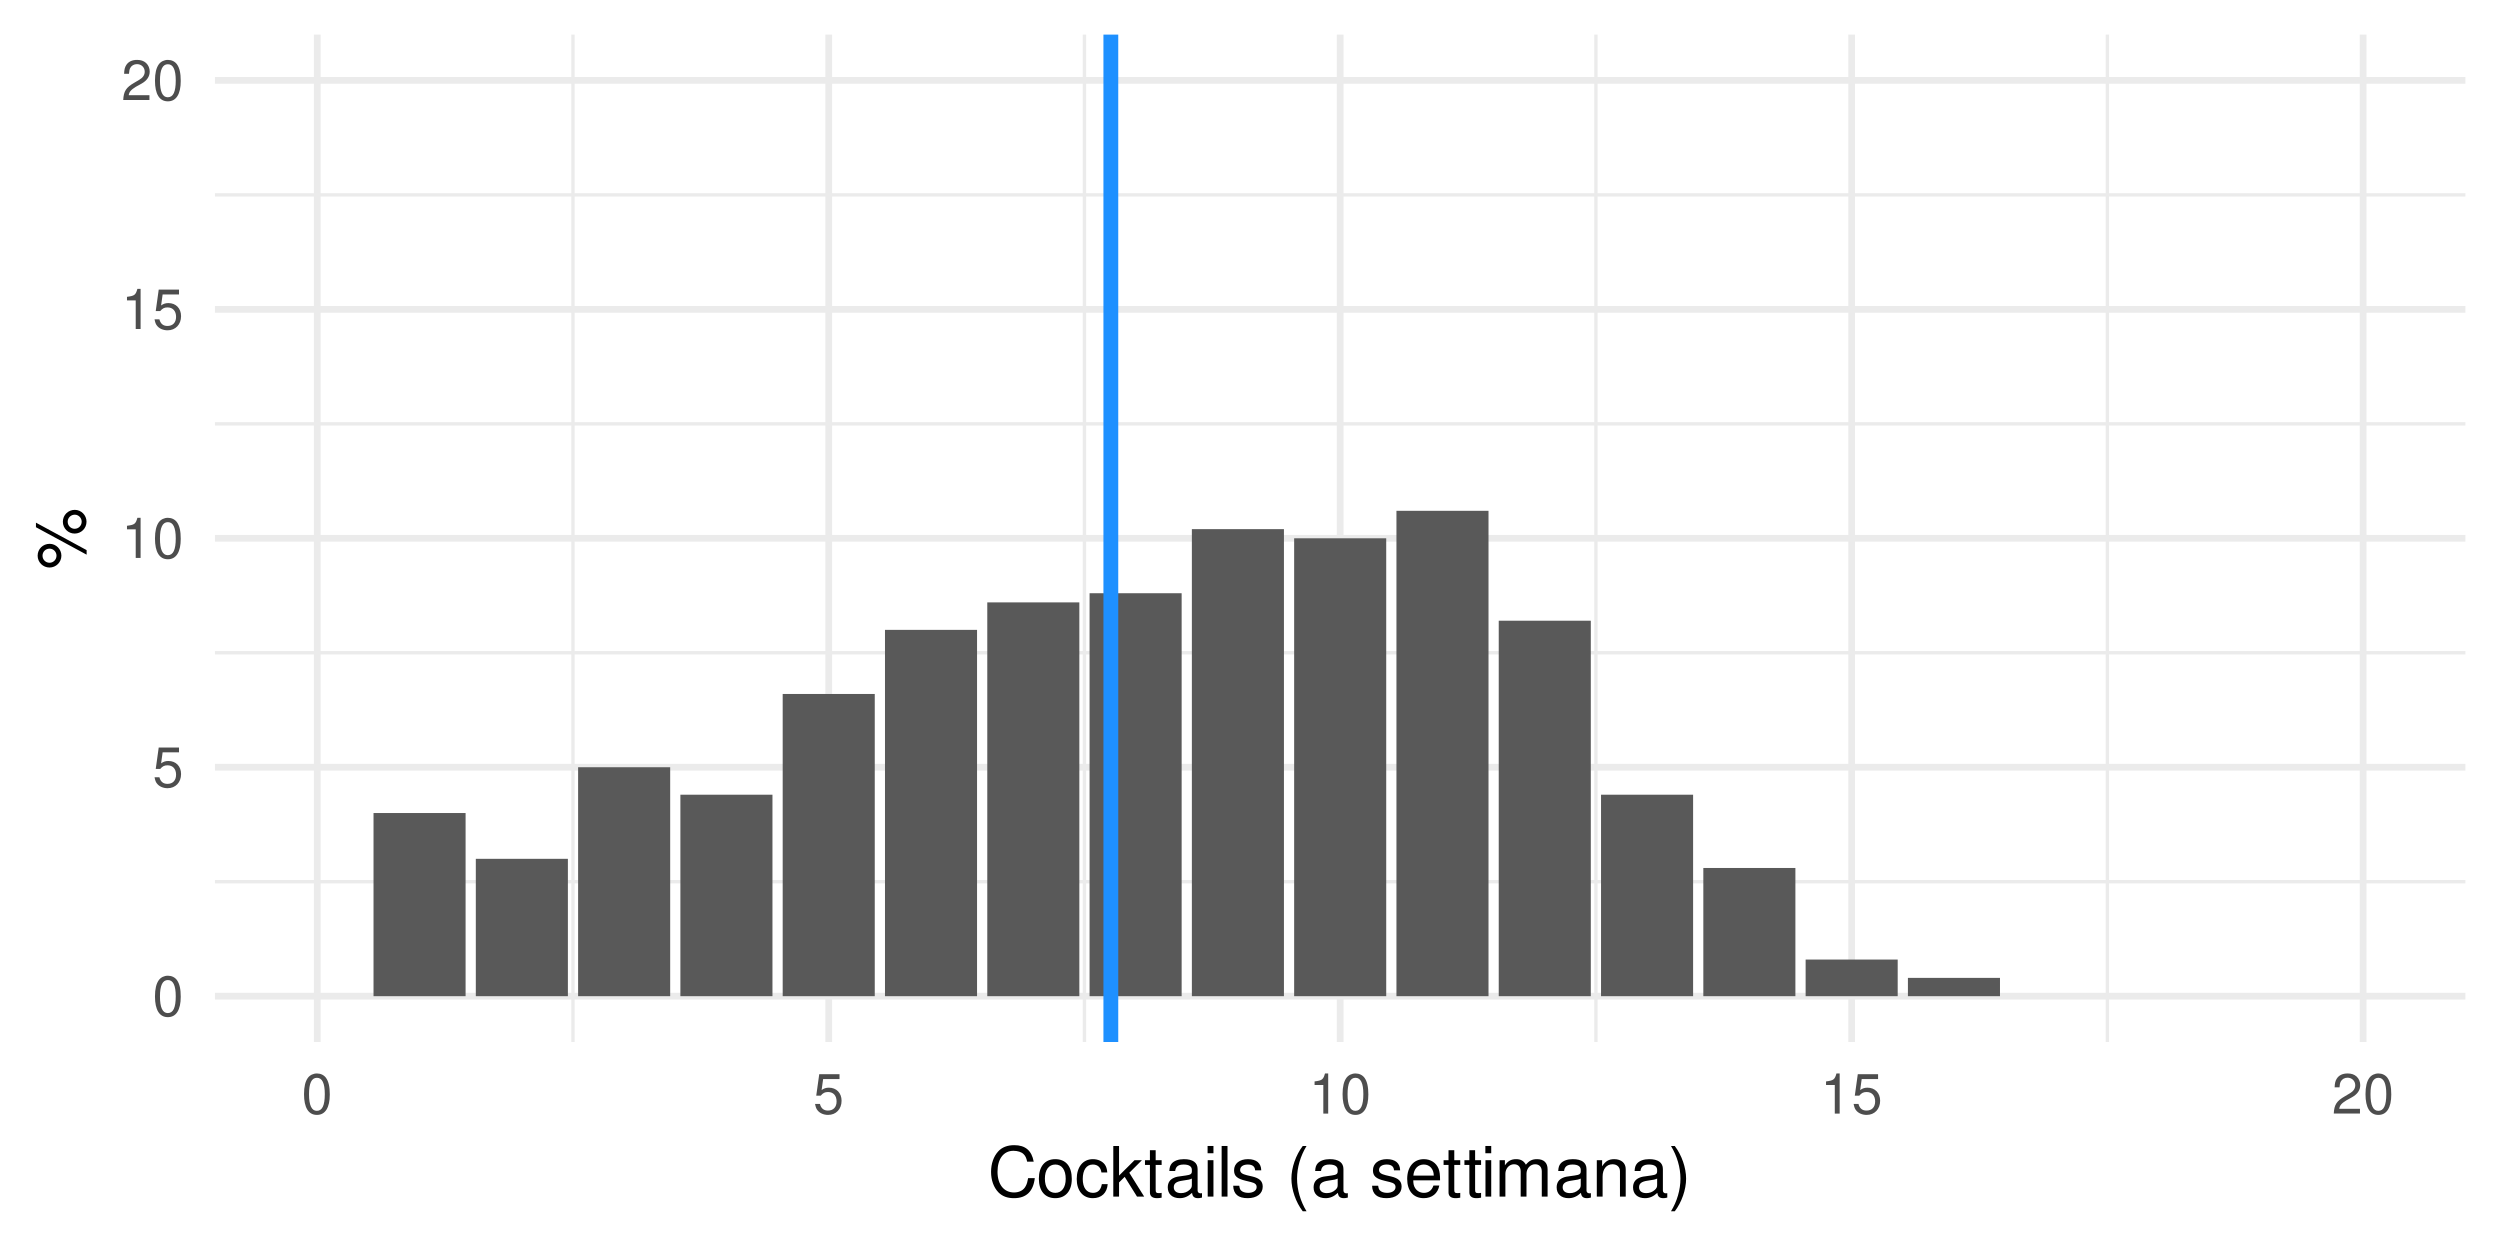
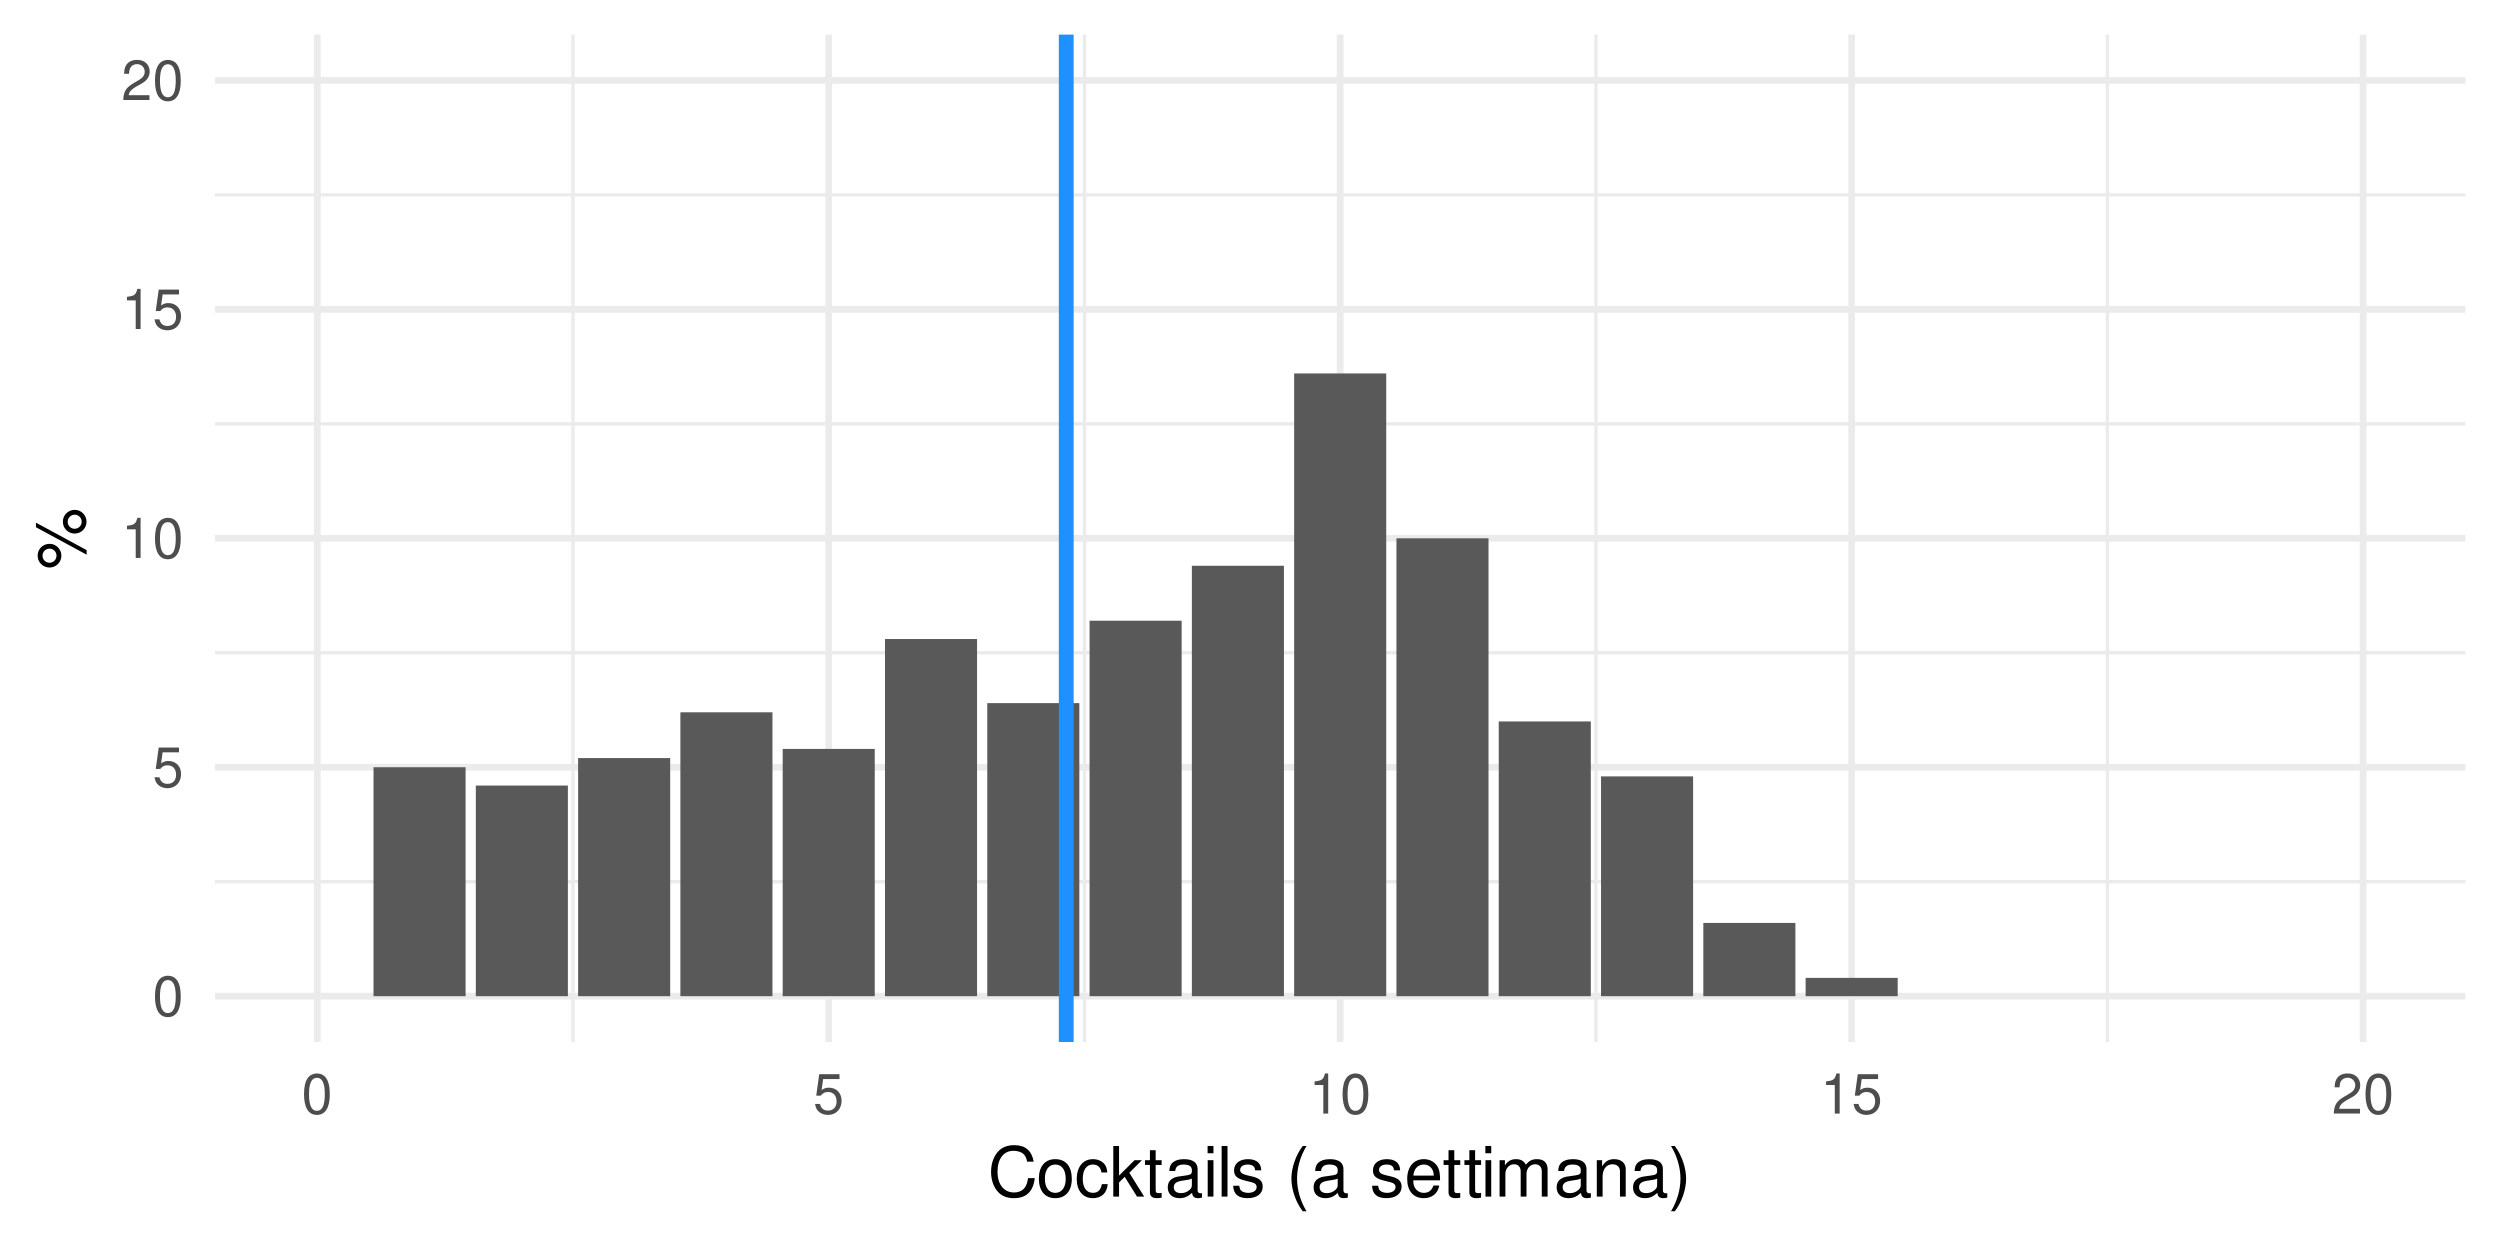
<svg xmlns="http://www.w3.org/2000/svg" xmlns:xlink="http://www.w3.org/1999/xlink" width="720pt" height="360pt" viewBox="0 0 720 360" version="1.1">
  <defs>
    <g>
      <symbol overflow="visible" id="glyph0-0">
        <path style="stroke:none;" d="" />
      </symbol>
      <symbol overflow="visible" id="glyph0-1">
        <path style="stroke:none;" d="M 4.406 -11.562 C 3.344 -11.562 2.391 -11.094 1.797 -10.297 C 1.062 -9.281 0.688 -7.75 0.688 -5.594 C 0.688 -1.703 1.969 0.375 4.406 0.375 C 6.797 0.375 8.109 -1.703 8.109 -5.5 C 8.109 -7.75 7.766 -9.25 7.016 -10.297 C 6.422 -11.109 5.469 -11.562 4.406 -11.562 Z M 4.406 -10.312 C 5.922 -10.312 6.672 -8.766 6.672 -5.625 C 6.672 -2.344 5.938 -0.797 4.375 -0.797 C 2.875 -0.797 2.125 -2.406 2.125 -5.578 C 2.125 -8.766 2.875 -10.312 4.406 -10.312 Z M 4.406 -10.312 " />
      </symbol>
      <symbol overflow="visible" id="glyph0-2">
        <path style="stroke:none;" d="M 7.609 -11.344 L 1.766 -11.344 L 0.906 -5.172 L 2.203 -5.172 C 2.859 -5.953 3.406 -6.219 4.297 -6.219 C 5.828 -6.219 6.766 -5.188 6.766 -3.5 C 6.766 -1.875 5.828 -0.875 4.281 -0.875 C 3.062 -0.875 2.297 -1.5 1.969 -2.781 L 0.562 -2.781 C 0.75 -1.859 0.906 -1.406 1.25 -0.984 C 1.891 -0.125 3.047 0.375 4.312 0.375 C 6.609 0.375 8.203 -1.297 8.203 -3.703 C 8.203 -5.938 6.719 -7.469 4.547 -7.469 C 3.75 -7.469 3.109 -7.266 2.453 -6.781 L 2.891 -9.953 L 7.609 -9.953 Z M 7.609 -11.344 " />
      </symbol>
      <symbol overflow="visible" id="glyph0-3">
        <path style="stroke:none;" d="M 4.141 -8.234 L 4.141 0 L 5.547 0 L 5.547 -11.562 L 4.625 -11.562 C 4.125 -9.797 3.812 -9.547 1.625 -9.266 L 1.625 -8.234 Z M 4.141 -8.234 " />
      </symbol>
      <symbol overflow="visible" id="glyph0-4">
        <path style="stroke:none;" d="M 8.094 -1.391 L 2.125 -1.391 C 2.266 -2.359 2.781 -2.953 4.172 -3.812 L 5.781 -4.703 C 7.359 -5.578 8.172 -6.766 8.172 -8.188 C 8.172 -9.156 7.797 -10.047 7.125 -10.672 C 6.453 -11.281 5.609 -11.562 4.547 -11.562 C 3.109 -11.562 2.031 -11.062 1.406 -10.062 C 1.016 -9.453 0.828 -8.734 0.797 -7.562 L 2.203 -7.562 C 2.25 -8.359 2.359 -8.812 2.547 -9.203 C 2.906 -9.906 3.641 -10.344 4.5 -10.344 C 5.781 -10.344 6.734 -9.406 6.734 -8.156 C 6.734 -7.234 6.203 -6.438 5.203 -5.859 L 3.734 -4.984 C 1.359 -3.625 0.672 -2.547 0.547 -0.016 L 8.094 -0.016 Z M 8.094 -1.391 " />
      </symbol>
      <symbol overflow="visible" id="glyph1-0">
        <path style="stroke:none;" d="" />
      </symbol>
      <symbol overflow="visible" id="glyph1-1">
        <path style="stroke:none;" d="M 13.234 -10.062 C 12.656 -13.266 10.812 -14.812 7.625 -14.812 C 5.656 -14.812 4.078 -14.203 3 -13 C 1.688 -11.562 0.953 -9.484 0.953 -7.125 C 0.953 -4.719 1.703 -2.656 3.062 -1.234 C 4.203 -0.078 5.641 0.453 7.547 0.453 C 11.094 0.453 13.094 -1.453 13.547 -5.312 L 11.625 -5.312 C 11.453 -4.312 11.266 -3.641 10.953 -3.062 C 10.359 -1.859 9.125 -1.188 7.562 -1.188 C 4.656 -1.188 2.812 -3.5 2.812 -7.141 C 2.812 -10.875 4.562 -13.188 7.406 -13.188 C 8.578 -13.188 9.688 -12.844 10.281 -12.266 C 10.812 -11.766 11.125 -11.156 11.344 -10.062 Z M 13.234 -10.062 " />
      </symbol>
      <symbol overflow="visible" id="glyph1-2">
        <path style="stroke:none;" d="M 5.438 -10.781 C 2.484 -10.781 0.719 -8.688 0.719 -5.156 C 0.719 -1.625 2.484 0.453 5.453 0.453 C 8.422 0.453 10.203 -1.641 10.203 -5.078 C 10.203 -8.719 8.484 -10.781 5.438 -10.781 Z M 5.453 -9.234 C 7.344 -9.234 8.453 -7.703 8.453 -5.094 C 8.453 -2.625 7.297 -1.078 5.453 -1.078 C 3.594 -1.078 2.453 -2.625 2.453 -5.156 C 2.453 -7.703 3.594 -9.234 5.453 -9.234 Z M 5.453 -9.234 " />
      </symbol>
      <symbol overflow="visible" id="glyph1-3">
        <path style="stroke:none;" d="M 9.422 -6.953 C 9.344 -7.984 9.125 -8.641 8.719 -9.219 C 8 -10.203 6.734 -10.781 5.281 -10.781 C 2.438 -10.781 0.625 -8.547 0.625 -5.062 C 0.625 -1.688 2.422 0.453 5.266 0.453 C 7.766 0.453 9.344 -1.047 9.547 -3.594 L 7.859 -3.594 C 7.578 -1.922 6.719 -1.078 5.297 -1.078 C 3.453 -1.078 2.359 -2.578 2.359 -5.062 C 2.359 -7.688 3.438 -9.234 5.266 -9.234 C 6.656 -9.234 7.547 -8.422 7.734 -6.953 Z M 9.422 -6.953 " />
      </symbol>
      <symbol overflow="visible" id="glyph1-4">
        <path style="stroke:none;" d="M 2.812 -14.578 L 1.156 -14.578 L 1.156 0 L 2.812 0 L 2.812 -4.078 L 4.438 -5.688 L 7.984 0 L 10.047 0 L 5.766 -6.859 L 9.406 -10.484 L 7.266 -10.484 L 2.812 -6.047 Z M 2.812 -14.578 " />
      </symbol>
      <symbol overflow="visible" id="glyph1-5">
        <path style="stroke:none;" d="M 5.078 -10.484 L 3.359 -10.484 L 3.359 -13.359 L 1.703 -13.359 L 1.703 -10.484 L 0.281 -10.484 L 0.281 -9.125 L 1.703 -9.125 L 1.703 -1.203 C 1.703 -0.125 2.422 0.453 3.719 0.453 C 4.156 0.453 4.516 0.422 5.078 0.312 L 5.078 -1.078 C 4.844 -1.016 4.625 -1 4.281 -1 C 3.562 -1 3.359 -1.203 3.359 -1.938 L 3.359 -9.125 L 5.078 -9.125 Z M 5.078 -10.484 " />
      </symbol>
      <symbol overflow="visible" id="glyph1-6">
        <path style="stroke:none;" d="M 10.703 -0.984 C 10.516 -0.938 10.438 -0.938 10.344 -0.938 C 9.766 -0.938 9.438 -1.234 9.438 -1.766 L 9.438 -7.922 C 9.438 -9.781 8.078 -10.781 5.5 -10.781 C 3.953 -10.781 2.734 -10.344 2.016 -9.562 C 1.547 -9.016 1.344 -8.422 1.297 -7.375 L 2.984 -7.375 C 3.125 -8.656 3.875 -9.234 5.438 -9.234 C 6.953 -9.234 7.781 -8.688 7.781 -7.688 L 7.781 -7.234 C 7.766 -6.516 7.406 -6.266 6.047 -6.078 C 3.688 -5.781 3.312 -5.703 2.688 -5.438 C 1.453 -4.922 0.844 -4 0.844 -2.641 C 0.844 -0.734 2.156 0.453 4.281 0.453 C 5.594 0.453 6.656 0 7.844 -1.078 C 7.953 0 8.484 0.453 9.562 0.453 C 9.922 0.453 10.141 0.422 10.703 0.281 Z M 7.781 -3.297 C 7.781 -2.734 7.625 -2.406 7.125 -1.938 C 6.438 -1.312 5.625 -1 4.641 -1 C 3.344 -1 2.578 -1.625 2.578 -2.688 C 2.578 -3.781 3.297 -4.344 5.094 -4.594 C 6.875 -4.844 7.219 -4.922 7.781 -5.188 Z M 7.781 -3.297 " />
      </symbol>
      <symbol overflow="visible" id="glyph1-7">
        <path style="stroke:none;" d="M 3 -10.484 L 1.344 -10.484 L 1.344 0 L 3 0 Z M 3 -14.578 L 1.312 -14.578 L 1.312 -12.484 L 3 -12.484 Z M 3 -14.578 " />
      </symbol>
      <symbol overflow="visible" id="glyph1-8">
        <path style="stroke:none;" d="M 3.047 -14.578 L 1.359 -14.578 L 1.359 0 L 3.047 0 Z M 3.047 -14.578 " />
      </symbol>
      <symbol overflow="visible" id="glyph1-9">
        <path style="stroke:none;" d="M 8.766 -7.562 C 8.734 -9.625 7.375 -10.781 4.953 -10.781 C 2.516 -10.781 0.938 -9.516 0.938 -7.578 C 0.938 -5.938 1.781 -5.156 4.266 -4.562 L 5.812 -4.188 C 6.984 -3.906 7.438 -3.484 7.438 -2.734 C 7.438 -1.734 6.453 -1.078 5 -1.078 C 4.094 -1.078 3.344 -1.344 2.922 -1.781 C 2.656 -2.078 2.547 -2.375 2.438 -3.125 L 0.688 -3.125 C 0.766 -0.703 2.125 0.453 4.859 0.453 C 7.5 0.453 9.188 -0.844 9.188 -2.859 C 9.188 -4.422 8.297 -5.281 6.219 -5.781 L 4.625 -6.156 C 3.266 -6.484 2.688 -6.922 2.688 -7.656 C 2.688 -8.641 3.547 -9.234 4.906 -9.234 C 6.234 -9.234 6.953 -8.656 7 -7.562 Z M 8.766 -7.562 " />
      </symbol>
      <symbol overflow="visible" id="glyph1-10">
        <path style="stroke:none;" d="" />
      </symbol>
      <symbol overflow="visible" id="glyph1-11">
        <path style="stroke:none;" d="M 4.719 -14.578 C 2.719 -11.953 1.453 -8.312 1.453 -5.188 C 1.453 -2.016 2.719 1.625 4.719 4.234 L 5.812 4.234 C 4.062 1.375 3.078 -1.984 3.078 -5.188 C 3.078 -8.359 4.062 -11.734 5.812 -14.578 Z M 4.719 -14.578 " />
      </symbol>
      <symbol overflow="visible" id="glyph1-12">
        <path style="stroke:none;" d="M 10.266 -4.688 C 10.266 -6.281 10.141 -7.234 9.844 -8.016 C 9.156 -9.734 7.562 -10.781 5.594 -10.781 C 2.688 -10.781 0.797 -8.562 0.797 -5.094 C 0.797 -1.641 2.594 0.453 5.562 0.453 C 7.953 0.453 9.625 -0.906 10.047 -3.188 L 8.359 -3.188 C 7.906 -1.797 6.953 -1.078 5.625 -1.078 C 4.562 -1.078 3.656 -1.562 3.094 -2.438 C 2.703 -3.047 2.562 -3.641 2.547 -4.688 Z M 2.578 -6.047 C 2.719 -7.984 3.906 -9.234 5.578 -9.234 C 7.281 -9.234 8.453 -7.922 8.453 -6.047 Z M 2.578 -6.047 " />
      </symbol>
      <symbol overflow="visible" id="glyph1-13">
        <path style="stroke:none;" d="M 1.406 -10.484 L 1.406 0 L 3.078 0 L 3.078 -6.578 C 3.078 -8.094 4.188 -9.312 5.547 -9.312 C 6.781 -9.312 7.484 -8.562 7.484 -7.219 L 7.484 0 L 9.156 0 L 9.156 -6.578 C 9.156 -8.094 10.266 -9.312 11.625 -9.312 C 12.844 -9.312 13.562 -8.547 13.562 -7.219 L 13.562 0 L 15.234 0 L 15.234 -7.859 C 15.234 -9.734 14.156 -10.781 12.203 -10.781 C 10.797 -10.781 9.953 -10.359 8.984 -9.188 C 8.359 -10.297 7.516 -10.781 6.156 -10.781 C 4.766 -10.781 3.812 -10.266 2.938 -9 L 2.938 -10.484 Z M 1.406 -10.484 " />
      </symbol>
      <symbol overflow="visible" id="glyph1-14">
        <path style="stroke:none;" d="M 1.406 -10.484 L 1.406 0 L 3.078 0 L 3.078 -5.781 C 3.078 -7.922 4.203 -9.312 5.922 -9.312 C 7.234 -9.312 8.078 -8.516 8.078 -7.266 L 8.078 0 L 9.734 0 L 9.734 -7.922 C 9.734 -9.656 8.438 -10.781 6.422 -10.781 C 4.859 -10.781 3.859 -10.188 2.938 -8.719 L 2.938 -10.484 Z M 1.406 -10.484 " />
      </symbol>
      <symbol overflow="visible" id="glyph1-15">
        <path style="stroke:none;" d="M 1.859 4.234 C 3.859 1.625 5.125 -2.016 5.125 -5.156 C 5.125 -8.312 3.859 -11.953 1.859 -14.578 L 0.766 -14.578 C 2.516 -11.719 3.5 -8.359 3.5 -5.156 C 3.5 -1.984 2.516 1.406 0.766 4.234 Z M 1.859 4.234 " />
      </symbol>
      <symbol overflow="visible" id="glyph2-0">
        <path style="stroke:none;" d="" />
      </symbol>
      <symbol overflow="visible" id="glyph2-1">
        <path style="stroke:none;" d="M -13.703 -3.984 C -13.703 -2.094 -12.156 -0.578 -10.281 -0.578 C -8.406 -0.578 -6.859 -2.094 -6.859 -4 C -6.859 -5.859 -8.406 -7.406 -10.234 -7.406 C -12.188 -7.406 -13.703 -5.906 -13.703 -3.984 Z M -12.297 -3.984 C -12.297 -5.125 -11.406 -6.016 -10.266 -6.016 C -9.156 -6.016 -8.266 -5.094 -8.266 -4 C -8.266 -2.875 -9.156 -1.953 -10.281 -1.953 C -11.406 -1.953 -12.297 -2.859 -12.297 -3.984 Z M -14.188 -12.188 L 0.406 -4.281 L 0.406 -5.594 L -14.188 -13.5 Z M -6.438 -13.766 C -6.438 -11.875 -4.922 -10.359 -3.047 -10.359 C -1.141 -10.359 0.375 -11.875 0.375 -13.781 C 0.375 -15.641 -1.141 -17.188 -3 -17.188 C -4.922 -17.188 -6.438 -15.688 -6.438 -13.766 Z M -5.047 -13.766 C -5.047 -14.906 -4.141 -15.797 -3 -15.797 C -1.922 -15.797 -1.016 -14.875 -1.016 -13.781 C -1.016 -12.641 -1.922 -11.734 -3.047 -11.734 C -4.141 -11.734 -5.047 -12.641 -5.047 -13.766 Z M -5.047 -13.766 " />
      </symbol>
    </g>
    <clipPath id="clip1">
      <path d="M 61.91 253 L 710.039 253 L 710.039 255 L 61.91 255 Z M 61.91 253 " />
    </clipPath>
    <clipPath id="clip2">
      <path d="M 61.91 187 L 710.039 187 L 710.039 189 L 61.91 189 Z M 61.91 187 " />
    </clipPath>
    <clipPath id="clip3">
      <path d="M 61.91 121 L 710.039 121 L 710.039 123 L 61.91 123 Z M 61.91 121 " />
    </clipPath>
    <clipPath id="clip4">
      <path d="M 61.91 55 L 710.039 55 L 710.039 57 L 61.91 57 Z M 61.91 55 " />
    </clipPath>
    <clipPath id="clip5">
      <path d="M 164 9.961 L 166 9.961 L 166 300.09 L 164 300.09 Z M 164 9.961 " />
    </clipPath>
    <clipPath id="clip6">
      <path d="M 311 9.961 L 313 9.961 L 313 300.09 L 311 300.09 Z M 311 9.961 " />
    </clipPath>
    <clipPath id="clip7">
      <path d="M 459 9.961 L 461 9.961 L 461 300.09 L 459 300.09 Z M 459 9.961 " />
    </clipPath>
    <clipPath id="clip8">
      <path d="M 606 9.961 L 608 9.961 L 608 300.09 L 606 300.09 Z M 606 9.961 " />
    </clipPath>
    <clipPath id="clip9">
      <path d="M 61.91 285 L 710.039 285 L 710.039 288 L 61.91 288 Z M 61.91 285 " />
    </clipPath>
    <clipPath id="clip10">
      <path d="M 61.91 219 L 710.039 219 L 710.039 222 L 61.91 222 Z M 61.91 219 " />
    </clipPath>
    <clipPath id="clip11">
      <path d="M 61.91 154 L 710.039 154 L 710.039 156 L 61.91 156 Z M 61.91 154 " />
    </clipPath>
    <clipPath id="clip12">
      <path d="M 61.91 88 L 710.039 88 L 710.039 91 L 61.91 91 Z M 61.91 88 " />
    </clipPath>
    <clipPath id="clip13">
      <path d="M 61.91 22 L 710.039 22 L 710.039 25 L 61.91 25 Z M 61.91 22 " />
    </clipPath>
    <clipPath id="clip14">
      <path d="M 90 9.961 L 93 9.961 L 93 300.09 L 90 300.09 Z M 90 9.961 " />
    </clipPath>
    <clipPath id="clip15">
      <path d="M 237 9.961 L 240 9.961 L 240 300.09 L 237 300.09 Z M 237 9.961 " />
    </clipPath>
    <clipPath id="clip16">
      <path d="M 385 9.961 L 387 9.961 L 387 300.09 L 385 300.09 Z M 385 9.961 " />
    </clipPath>
    <clipPath id="clip17">
      <path d="M 532 9.961 L 535 9.961 L 535 300.09 L 532 300.09 Z M 532 9.961 " />
    </clipPath>
    <clipPath id="clip18">
      <path d="M 679 9.961 L 682 9.961 L 682 300.09 L 679 300.09 Z M 679 9.961 " />
    </clipPath>
    <clipPath id="clip19">
-       <path d="M 317 9.961 L 323 9.961 L 323 300.09 L 317 300.09 Z M 317 9.961 " />
+       <path d="M 304 9.961 L 310 9.961 L 310 300.09 L 304 300.09 Z M 304 9.961 " />
    </clipPath>
  </defs>
  <g id="surface50">
    <rect x="0" y="0" width="720" height="360" style="fill:rgb(100%,100%,100%);fill-opacity:1;stroke:none;" />
    <rect x="0" y="0" width="720" height="360" style="fill:rgb(100%,100%,100%);fill-opacity:1;stroke:none;" />
    <g clip-path="url(#clip1)" clip-rule="nonzero">
      <path style="fill:none;stroke-width:0.97;stroke-linecap:butt;stroke-linejoin:round;stroke:rgb(92.157%,92.157%,92.157%);stroke-opacity:1;stroke-miterlimit:10;" d="M 61.91 253.934 L 710.039 253.934 " />
    </g>
    <g clip-path="url(#clip2)" clip-rule="nonzero">
      <path style="fill:none;stroke-width:0.97;stroke-linecap:butt;stroke-linejoin:round;stroke:rgb(92.157%,92.157%,92.157%);stroke-opacity:1;stroke-miterlimit:10;" d="M 61.91 187.996 L 710.039 187.996 " />
    </g>
    <g clip-path="url(#clip3)" clip-rule="nonzero">
      <path style="fill:none;stroke-width:0.97;stroke-linecap:butt;stroke-linejoin:round;stroke:rgb(92.157%,92.157%,92.157%);stroke-opacity:1;stroke-miterlimit:10;" d="M 61.91 122.059 L 710.039 122.059 " />
    </g>
    <g clip-path="url(#clip4)" clip-rule="nonzero">
      <path style="fill:none;stroke-width:0.97;stroke-linecap:butt;stroke-linejoin:round;stroke:rgb(92.157%,92.157%,92.157%);stroke-opacity:1;stroke-miterlimit:10;" d="M 61.91 56.121 L 710.039 56.121 " />
    </g>
    <g clip-path="url(#clip5)" clip-rule="nonzero">
      <path style="fill:none;stroke-width:0.97;stroke-linecap:butt;stroke-linejoin:round;stroke:rgb(92.157%,92.157%,92.157%);stroke-opacity:1;stroke-miterlimit:10;" d="M 165.02 300.09 L 165.02 9.961 " />
    </g>
    <g clip-path="url(#clip6)" clip-rule="nonzero">
      <path style="fill:none;stroke-width:0.97;stroke-linecap:butt;stroke-linejoin:round;stroke:rgb(92.157%,92.157%,92.157%);stroke-opacity:1;stroke-miterlimit:10;" d="M 312.324 300.09 L 312.324 9.961 " />
    </g>
    <g clip-path="url(#clip7)" clip-rule="nonzero">
      <path style="fill:none;stroke-width:0.97;stroke-linecap:butt;stroke-linejoin:round;stroke:rgb(92.157%,92.157%,92.157%);stroke-opacity:1;stroke-miterlimit:10;" d="M 459.625 300.09 L 459.625 9.961 " />
    </g>
    <g clip-path="url(#clip8)" clip-rule="nonzero">
      <path style="fill:none;stroke-width:0.97;stroke-linecap:butt;stroke-linejoin:round;stroke:rgb(92.157%,92.157%,92.157%);stroke-opacity:1;stroke-miterlimit:10;" d="M 606.926 300.09 L 606.926 9.961 " />
    </g>
    <g clip-path="url(#clip9)" clip-rule="nonzero">
      <path style="fill:none;stroke-width:1.94;stroke-linecap:butt;stroke-linejoin:round;stroke:rgb(92.157%,92.157%,92.157%);stroke-opacity:1;stroke-miterlimit:10;" d="M 61.91 286.902 L 710.039 286.902 " />
    </g>
    <g clip-path="url(#clip10)" clip-rule="nonzero">
      <path style="fill:none;stroke-width:1.94;stroke-linecap:butt;stroke-linejoin:round;stroke:rgb(92.157%,92.157%,92.157%);stroke-opacity:1;stroke-miterlimit:10;" d="M 61.91 220.965 L 710.039 220.965 " />
    </g>
    <g clip-path="url(#clip11)" clip-rule="nonzero">
      <path style="fill:none;stroke-width:1.94;stroke-linecap:butt;stroke-linejoin:round;stroke:rgb(92.157%,92.157%,92.157%);stroke-opacity:1;stroke-miterlimit:10;" d="M 61.91 155.027 L 710.039 155.027 " />
    </g>
    <g clip-path="url(#clip12)" clip-rule="nonzero">
      <path style="fill:none;stroke-width:1.94;stroke-linecap:butt;stroke-linejoin:round;stroke:rgb(92.157%,92.157%,92.157%);stroke-opacity:1;stroke-miterlimit:10;" d="M 61.91 89.09 L 710.039 89.09 " />
    </g>
    <g clip-path="url(#clip13)" clip-rule="nonzero">
      <path style="fill:none;stroke-width:1.94;stroke-linecap:butt;stroke-linejoin:round;stroke:rgb(92.157%,92.157%,92.157%);stroke-opacity:1;stroke-miterlimit:10;" d="M 61.91 23.148 L 710.039 23.148 " />
    </g>
    <g clip-path="url(#clip14)" clip-rule="nonzero">
      <path style="fill:none;stroke-width:1.94;stroke-linecap:butt;stroke-linejoin:round;stroke:rgb(92.157%,92.157%,92.157%);stroke-opacity:1;stroke-miterlimit:10;" d="M 91.371 300.09 L 91.371 9.961 " />
    </g>
    <g clip-path="url(#clip15)" clip-rule="nonzero">
      <path style="fill:none;stroke-width:1.94;stroke-linecap:butt;stroke-linejoin:round;stroke:rgb(92.157%,92.157%,92.157%);stroke-opacity:1;stroke-miterlimit:10;" d="M 238.672 300.09 L 238.672 9.961 " />
    </g>
    <g clip-path="url(#clip16)" clip-rule="nonzero">
      <path style="fill:none;stroke-width:1.94;stroke-linecap:butt;stroke-linejoin:round;stroke:rgb(92.157%,92.157%,92.157%);stroke-opacity:1;stroke-miterlimit:10;" d="M 385.973 300.09 L 385.973 9.961 " />
    </g>
    <g clip-path="url(#clip17)" clip-rule="nonzero">
      <path style="fill:none;stroke-width:1.94;stroke-linecap:butt;stroke-linejoin:round;stroke:rgb(92.157%,92.157%,92.157%);stroke-opacity:1;stroke-miterlimit:10;" d="M 533.277 300.09 L 533.277 9.961 " />
    </g>
    <g clip-path="url(#clip18)" clip-rule="nonzero">
      <path style="fill:none;stroke-width:1.94;stroke-linecap:butt;stroke-linejoin:round;stroke:rgb(92.157%,92.157%,92.157%);stroke-opacity:1;stroke-miterlimit:10;" d="M 680.578 300.09 L 680.578 9.961 " />
    </g>
-     <path style=" stroke:none;fill-rule:nonzero;fill:rgb(34.902%,34.902%,34.902%);fill-opacity:1;" d="M 107.574 286.902 L 134.09 286.902 L 134.09 234.152 L 107.574 234.152 Z M 107.574 286.902 " />
-     <path style=" stroke:none;fill-rule:nonzero;fill:rgb(34.902%,34.902%,34.902%);fill-opacity:1;" d="M 137.035 286.902 L 163.551 286.902 L 163.551 247.34 L 137.035 247.34 Z M 137.035 286.902 " />
-     <path style=" stroke:none;fill-rule:nonzero;fill:rgb(34.902%,34.902%,34.902%);fill-opacity:1;" d="M 166.496 286.902 L 193.012 286.902 L 193.012 220.965 L 166.496 220.965 Z M 166.496 286.902 " />
-     <path style=" stroke:none;fill-rule:nonzero;fill:rgb(34.902%,34.902%,34.902%);fill-opacity:1;" d="M 195.953 286.902 L 222.469 286.902 L 222.469 228.875 L 195.953 228.875 Z M 195.953 286.902 " />
-     <path style=" stroke:none;fill-rule:nonzero;fill:rgb(34.902%,34.902%,34.902%);fill-opacity:1;" d="M 225.414 286.902 L 251.93 286.902 L 251.93 199.863 L 225.414 199.863 Z M 225.414 286.902 " />
-     <path style=" stroke:none;fill-rule:nonzero;fill:rgb(34.902%,34.902%,34.902%);fill-opacity:1;" d="M 254.875 286.902 L 281.391 286.902 L 281.391 181.402 L 254.875 181.402 Z M 254.875 286.902 " />
-     <path style=" stroke:none;fill-rule:nonzero;fill:rgb(34.902%,34.902%,34.902%);fill-opacity:1;" d="M 284.336 286.902 L 310.852 286.902 L 310.852 173.488 L 284.336 173.488 Z M 284.336 286.902 " />
-     <path style=" stroke:none;fill-rule:nonzero;fill:rgb(34.902%,34.902%,34.902%);fill-opacity:1;" d="M 313.797 286.902 L 340.312 286.902 L 340.312 170.852 L 313.797 170.852 Z M 313.797 286.902 " />
-     <path style=" stroke:none;fill-rule:nonzero;fill:rgb(34.902%,34.902%,34.902%);fill-opacity:1;" d="M 343.258 286.902 L 369.773 286.902 L 369.773 152.391 L 343.258 152.391 Z M 343.258 286.902 " />
-     <path style=" stroke:none;fill-rule:nonzero;fill:rgb(34.902%,34.902%,34.902%);fill-opacity:1;" d="M 372.715 286.902 L 399.23 286.902 L 399.23 155.027 L 372.715 155.027 Z M 372.715 286.902 " />
-     <path style=" stroke:none;fill-rule:nonzero;fill:rgb(34.902%,34.902%,34.902%);fill-opacity:1;" d="M 402.176 286.902 L 428.691 286.902 L 428.691 147.113 L 402.176 147.113 Z M 402.176 286.902 " />
-     <path style=" stroke:none;fill-rule:nonzero;fill:rgb(34.902%,34.902%,34.902%);fill-opacity:1;" d="M 431.637 286.902 L 458.152 286.902 L 458.152 178.766 L 431.637 178.766 Z M 431.637 286.902 " />
-     <path style=" stroke:none;fill-rule:nonzero;fill:rgb(34.902%,34.902%,34.902%);fill-opacity:1;" d="M 461.098 286.902 L 487.613 286.902 L 487.613 228.875 L 461.098 228.875 Z M 461.098 286.902 " />
-     <path style=" stroke:none;fill-rule:nonzero;fill:rgb(34.902%,34.902%,34.902%);fill-opacity:1;" d="M 490.559 286.902 L 517.074 286.902 L 517.074 249.977 L 490.559 249.977 Z M 490.559 286.902 " />
-     <path style=" stroke:none;fill-rule:nonzero;fill:rgb(34.902%,34.902%,34.902%);fill-opacity:1;" d="M 520.02 286.902 L 546.535 286.902 L 546.535 276.352 L 520.02 276.352 Z M 520.02 286.902 " />
-     <path style=" stroke:none;fill-rule:nonzero;fill:rgb(34.902%,34.902%,34.902%);fill-opacity:1;" d="M 549.48 286.902 L 575.996 286.902 L 575.996 281.629 L 549.48 281.629 Z M 549.48 286.902 " />
+     <path style=" stroke:none;fill-rule:nonzero;fill:rgb(34.902%,34.902%,34.902%);fill-opacity:1;" d="M 107.574 286.902 L 134.09 286.902 L 134.09 220.965 L 107.574 220.965 Z M 107.574 286.902 " />
+     <path style=" stroke:none;fill-rule:nonzero;fill:rgb(34.902%,34.902%,34.902%);fill-opacity:1;" d="M 137.035 286.902 L 163.551 286.902 L 163.551 226.238 L 137.035 226.238 Z M 137.035 286.902 " />
+     <path style=" stroke:none;fill-rule:nonzero;fill:rgb(34.902%,34.902%,34.902%);fill-opacity:1;" d="M 166.496 286.902 L 193.012 286.902 L 193.012 218.328 L 166.496 218.328 Z M 166.496 286.902 " />
+     <path style=" stroke:none;fill-rule:nonzero;fill:rgb(34.902%,34.902%,34.902%);fill-opacity:1;" d="M 195.953 286.902 L 222.469 286.902 L 222.469 205.141 L 195.953 205.141 Z M 195.953 286.902 " />
+     <path style=" stroke:none;fill-rule:nonzero;fill:rgb(34.902%,34.902%,34.902%);fill-opacity:1;" d="M 225.414 286.902 L 251.93 286.902 L 251.93 215.688 L 225.414 215.688 Z M 225.414 286.902 " />
+     <path style=" stroke:none;fill-rule:nonzero;fill:rgb(34.902%,34.902%,34.902%);fill-opacity:1;" d="M 254.875 286.902 L 281.391 286.902 L 281.391 184.039 L 254.875 184.039 Z M 254.875 286.902 " />
+     <path style=" stroke:none;fill-rule:nonzero;fill:rgb(34.902%,34.902%,34.902%);fill-opacity:1;" d="M 284.336 286.902 L 310.852 286.902 L 310.852 202.5 L 284.336 202.5 Z M 284.336 286.902 " />
+     <path style=" stroke:none;fill-rule:nonzero;fill:rgb(34.902%,34.902%,34.902%);fill-opacity:1;" d="M 313.797 286.902 L 340.312 286.902 L 340.312 178.766 L 313.797 178.766 Z M 313.797 286.902 " />
+     <path style=" stroke:none;fill-rule:nonzero;fill:rgb(34.902%,34.902%,34.902%);fill-opacity:1;" d="M 343.258 286.902 L 369.773 286.902 L 369.773 162.938 L 343.258 162.938 Z M 343.258 286.902 " />
+     <path style=" stroke:none;fill-rule:nonzero;fill:rgb(34.902%,34.902%,34.902%);fill-opacity:1;" d="M 372.715 286.902 L 399.23 286.902 L 399.23 107.551 L 372.715 107.551 Z M 372.715 286.902 " />
+     <path style=" stroke:none;fill-rule:nonzero;fill:rgb(34.902%,34.902%,34.902%);fill-opacity:1;" d="M 402.176 286.902 L 428.691 286.902 L 428.691 155.027 L 402.176 155.027 Z M 402.176 286.902 " />
+     <path style=" stroke:none;fill-rule:nonzero;fill:rgb(34.902%,34.902%,34.902%);fill-opacity:1;" d="M 431.637 286.902 L 458.152 286.902 L 458.152 207.777 L 431.637 207.777 Z M 431.637 286.902 " />
+     <path style=" stroke:none;fill-rule:nonzero;fill:rgb(34.902%,34.902%,34.902%);fill-opacity:1;" d="M 461.098 286.902 L 487.613 286.902 L 487.613 223.602 L 461.098 223.602 Z M 461.098 286.902 " />
+     <path style=" stroke:none;fill-rule:nonzero;fill:rgb(34.902%,34.902%,34.902%);fill-opacity:1;" d="M 490.559 286.902 L 517.074 286.902 L 517.074 265.801 L 490.559 265.801 Z M 490.559 286.902 " />
+     <path style=" stroke:none;fill-rule:nonzero;fill:rgb(34.902%,34.902%,34.902%);fill-opacity:1;" d="M 520.02 286.902 L 546.535 286.902 L 546.535 281.629 L 520.02 281.629 Z M 520.02 286.902 " />
    <g clip-path="url(#clip19)" clip-rule="nonzero">
-       <path style="fill:none;stroke-width:4.268;stroke-linecap:butt;stroke-linejoin:round;stroke:rgb(11.765%,56.471%,100%);stroke-opacity:1;stroke-miterlimit:10;" d="M 319.922 300.09 L 319.922 9.961 " />
+       <path style="fill:none;stroke-width:4.268;stroke-linecap:butt;stroke-linejoin:round;stroke:rgb(11.765%,56.471%,100%);stroke-opacity:1;stroke-miterlimit:10;" d="M 307.078 300.09 L 307.078 9.961 " />
    </g>
    <g style="fill:rgb(30.196%,30.196%,30.196%);fill-opacity:1;">
      <use xlink:href="#glyph0-1" x="43.945" y="292.566" />
    </g>
    <g style="fill:rgb(30.196%,30.196%,30.196%);fill-opacity:1;">
      <use xlink:href="#glyph0-2" x="43.945" y="226.629" />
    </g>
    <g style="fill:rgb(30.196%,30.196%,30.196%);fill-opacity:1;">
      <use xlink:href="#glyph0-3" x="34.945" y="160.691" />
      <use xlink:href="#glyph0-1" x="43.945" y="160.691" />
    </g>
    <g style="fill:rgb(30.196%,30.196%,30.196%);fill-opacity:1;">
      <use xlink:href="#glyph0-3" x="34.945" y="94.754" />
      <use xlink:href="#glyph0-2" x="43.945" y="94.754" />
    </g>
    <g style="fill:rgb(30.196%,30.196%,30.196%);fill-opacity:1;">
      <use xlink:href="#glyph0-4" x="34.945" y="28.812" />
      <use xlink:href="#glyph0-1" x="43.945" y="28.812" />
    </g>
    <g style="fill:rgb(30.196%,30.196%,30.196%);fill-opacity:1;">
      <use xlink:href="#glyph0-1" x="86.871" y="320.719" />
    </g>
    <g style="fill:rgb(30.196%,30.196%,30.196%);fill-opacity:1;">
      <use xlink:href="#glyph0-2" x="234.172" y="320.719" />
    </g>
    <g style="fill:rgb(30.196%,30.196%,30.196%);fill-opacity:1;">
      <use xlink:href="#glyph0-3" x="376.973" y="320.719" />
      <use xlink:href="#glyph0-1" x="385.973" y="320.719" />
    </g>
    <g style="fill:rgb(30.196%,30.196%,30.196%);fill-opacity:1;">
      <use xlink:href="#glyph0-3" x="524.277" y="320.719" />
      <use xlink:href="#glyph0-2" x="533.277" y="320.719" />
    </g>
    <g style="fill:rgb(30.196%,30.196%,30.196%);fill-opacity:1;">
      <use xlink:href="#glyph0-4" x="671.578" y="320.719" />
      <use xlink:href="#glyph0-1" x="680.578" y="320.719" />
    </g>
    <g style="fill:rgb(0%,0%,0%);fill-opacity:1;">
      <use xlink:href="#glyph1-1" x="284.473" y="344.619" />
      <use xlink:href="#glyph1-2" x="298.473" y="344.619" />
      <use xlink:href="#glyph1-3" x="309.473" y="344.619" />
      <use xlink:href="#glyph1-4" x="319.473" y="344.619" />
      <use xlink:href="#glyph1-5" x="329.473" y="344.619" />
      <use xlink:href="#glyph1-6" x="335.473" y="344.619" />
      <use xlink:href="#glyph1-7" x="346.473" y="344.619" />
      <use xlink:href="#glyph1-8" x="350.473" y="344.619" />
      <use xlink:href="#glyph1-9" x="354.473" y="344.619" />
      <use xlink:href="#glyph1-10" x="364.473" y="344.619" />
      <use xlink:href="#glyph1-11" x="370.473" y="344.619" />
      <use xlink:href="#glyph1-6" x="377.473" y="344.619" />
      <use xlink:href="#glyph1-10" x="388.473" y="344.619" />
      <use xlink:href="#glyph1-9" x="394.473" y="344.619" />
      <use xlink:href="#glyph1-12" x="404.473" y="344.619" />
      <use xlink:href="#glyph1-5" x="415.473" y="344.619" />
      <use xlink:href="#glyph1-5" x="421.473" y="344.619" />
      <use xlink:href="#glyph1-7" x="426.473" y="344.619" />
      <use xlink:href="#glyph1-13" x="430.473" y="344.619" />
      <use xlink:href="#glyph1-6" x="447.473" y="344.619" />
      <use xlink:href="#glyph1-14" x="458.473" y="344.619" />
      <use xlink:href="#glyph1-6" x="469.473" y="344.619" />
      <use xlink:href="#glyph1-15" x="480.473" y="344.619" />
    </g>
    <g style="fill:rgb(0%,0%,0%);fill-opacity:1;">
      <use xlink:href="#glyph2-1" x="24.541" y="164.027" />
    </g>
  </g>
</svg>
